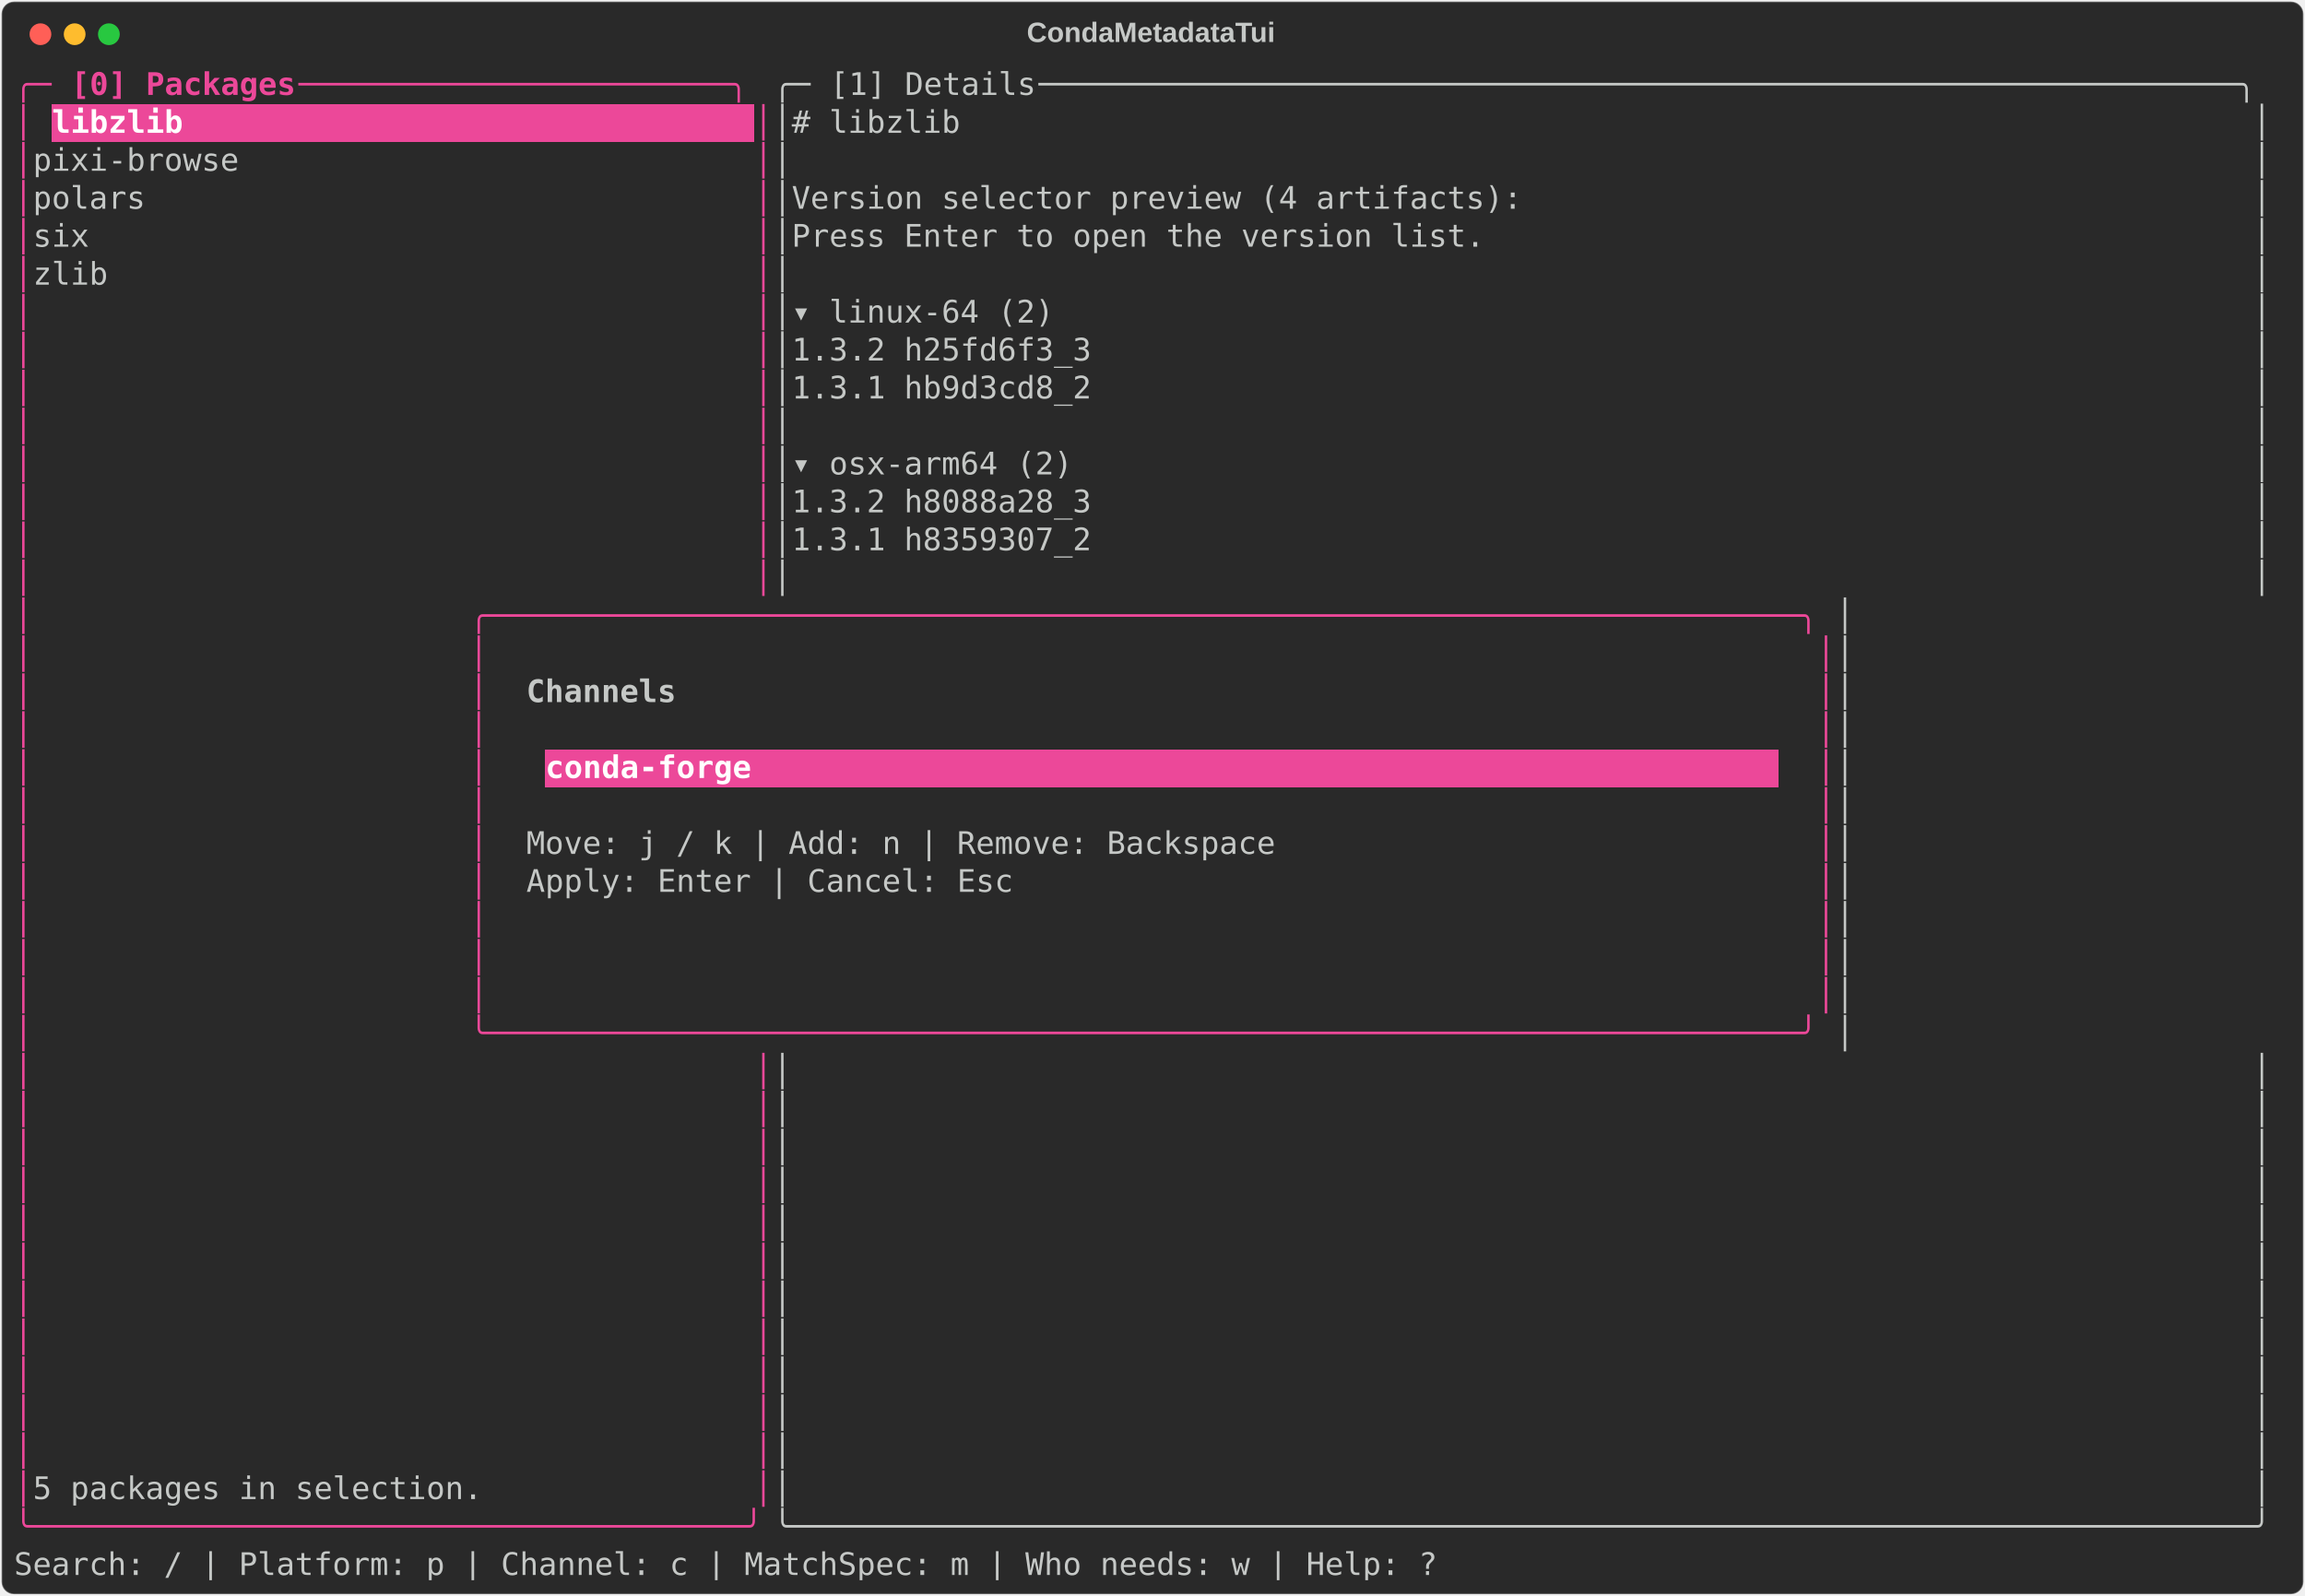
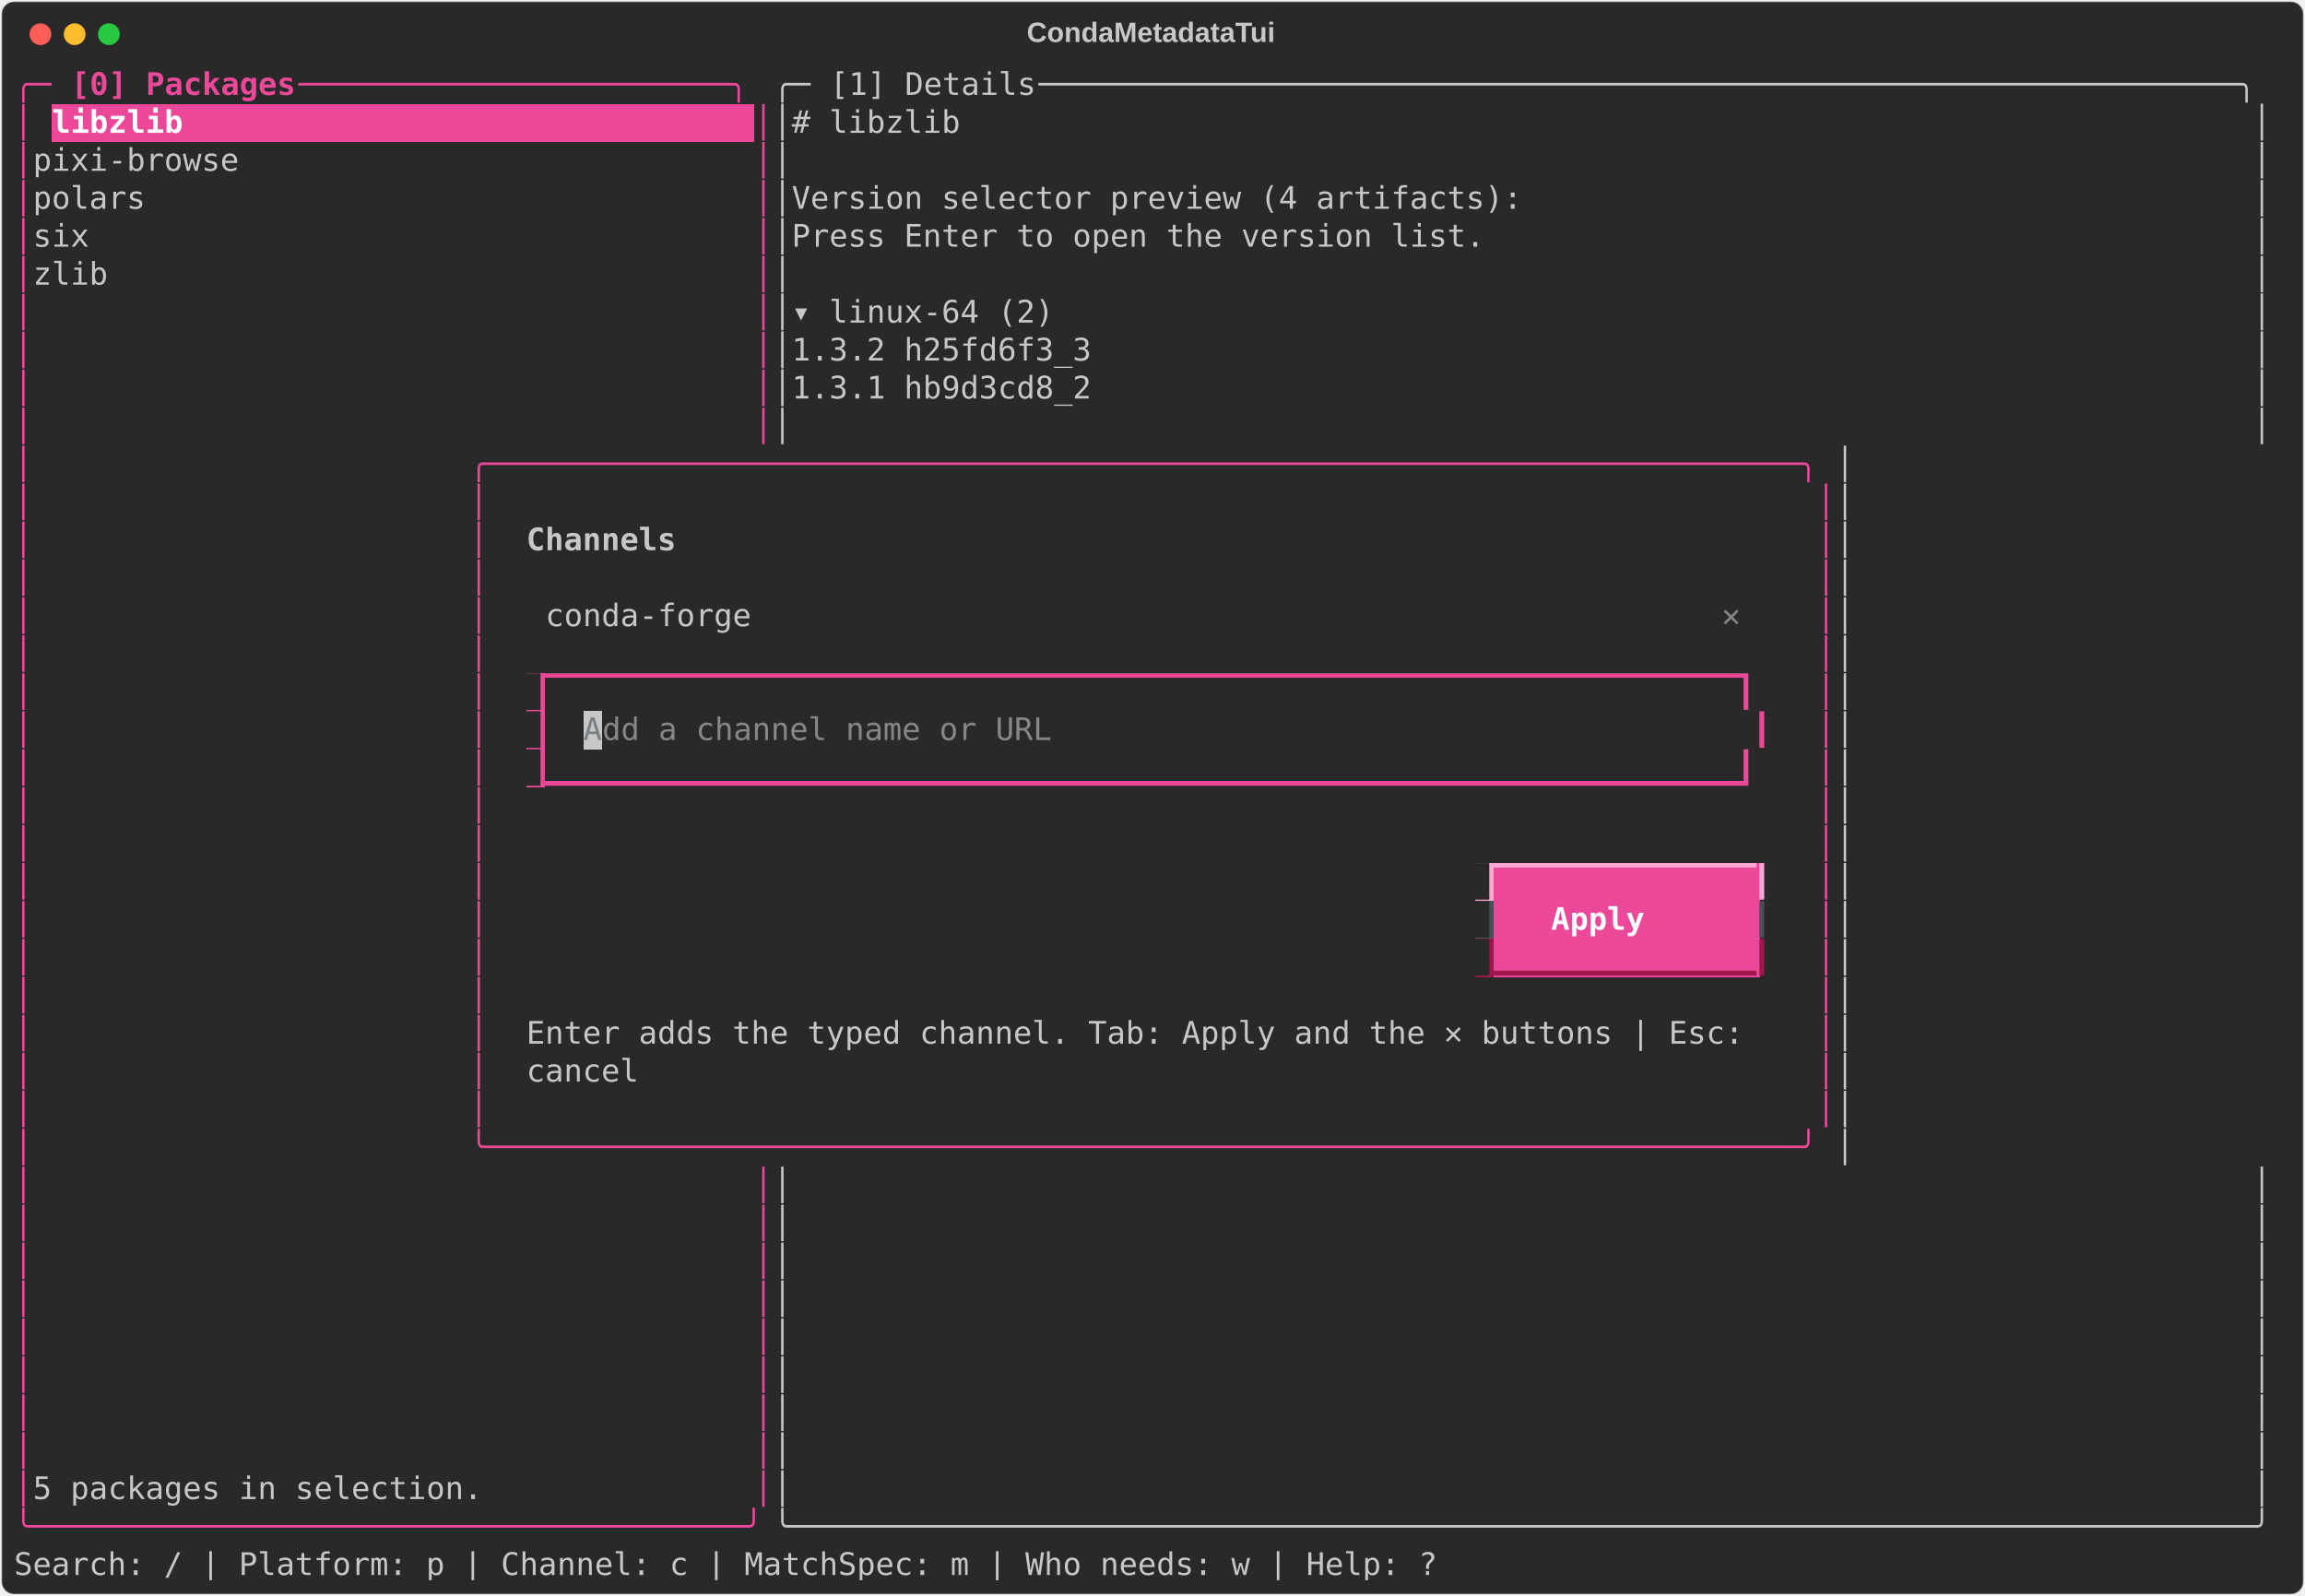
<svg xmlns="http://www.w3.org/2000/svg" class="rich-terminal" viewBox="0 0 1482 1026.0">
  <style>

    @font-face {
        font-family: "Fira Code";
        src: local("FiraCode-Regular"),
                url("https://cdnjs.cloudflare.com/ajax/libs/firacode/6.2.0/woff2/FiraCode-Regular.woff2") format("woff2"),
                url("https://cdnjs.cloudflare.com/ajax/libs/firacode/6.2.0/woff/FiraCode-Regular.woff") format("woff");
        font-style: normal;
        font-weight: 400;
    }
    @font-face {
        font-family: "Fira Code";
        src: local("FiraCode-Bold"),
                url("https://cdnjs.cloudflare.com/ajax/libs/firacode/6.2.0/woff2/FiraCode-Bold.woff2") format("woff2"),
                url("https://cdnjs.cloudflare.com/ajax/libs/firacode/6.2.0/woff/FiraCode-Bold.woff") format("woff");
        font-style: bold;
        font-weight: 700;
    }

    .terminal-matrix {
        font-family: Fira Code, monospace;
        font-size: 20px;
        line-height: 24.4px;
        font-variant-east-asian: full-width;
    }

    .terminal-title {
        font-size: 18px;
        font-weight: bold;
        font-family: arial;
    }

    .terminal-r1 { fill: #ec4899 }
.terminal-r2 { fill: #ec4899;font-weight: bold }
.terminal-r3 { fill: #c5c8c6 }
.terminal-r4 { fill: #ffffff;font-weight: bold }
.terminal-r5 { fill: #c5c8c6;font-weight: bold }
- .terminal-r6 { fill: #cc555a }
+ .terminal-r6 { fill: #868887;font-weight: bold }
+ .terminal-r7 { fill: #292929 }
+ .terminal-r8 { fill: #7b7e82 }
+ .terminal-r9 { fill: #868887 }
+ .terminal-r10 { fill: #cc555a }
+ .terminal-r11 { fill: #f9a8d4 }
+ .terminal-r12 { fill: #4b4e55 }
+ .terminal-r13 { fill: #9d174d }
    </style>
  <defs>
    <clipPath id="terminal-clip-terminal">
      <rect x="0" y="0" width="1463.0" height="975.0" />
    </clipPath>
    <clipPath id="terminal-line-0">
      <rect x="0" y="1.5" width="1464" height="24.65" />
    </clipPath>
    <clipPath id="terminal-line-1">
      <rect x="0" y="25.9" width="1464" height="24.65" />
    </clipPath>
    <clipPath id="terminal-line-2">
      <rect x="0" y="50.3" width="1464" height="24.65" />
    </clipPath>
    <clipPath id="terminal-line-3">
      <rect x="0" y="74.7" width="1464" height="24.65" />
    </clipPath>
    <clipPath id="terminal-line-4">
      <rect x="0" y="99.1" width="1464" height="24.65" />
    </clipPath>
    <clipPath id="terminal-line-5">
      <rect x="0" y="123.5" width="1464" height="24.65" />
    </clipPath>
    <clipPath id="terminal-line-6">
      <rect x="0" y="147.9" width="1464" height="24.65" />
    </clipPath>
    <clipPath id="terminal-line-7">
      <rect x="0" y="172.3" width="1464" height="24.65" />
    </clipPath>
    <clipPath id="terminal-line-8">
      <rect x="0" y="196.7" width="1464" height="24.65" />
    </clipPath>
    <clipPath id="terminal-line-9">
      <rect x="0" y="221.1" width="1464" height="24.65" />
    </clipPath>
    <clipPath id="terminal-line-10">
      <rect x="0" y="245.5" width="1464" height="24.65" />
    </clipPath>
    <clipPath id="terminal-line-11">
      <rect x="0" y="269.9" width="1464" height="24.65" />
    </clipPath>
    <clipPath id="terminal-line-12">
      <rect x="0" y="294.3" width="1464" height="24.65" />
    </clipPath>
    <clipPath id="terminal-line-13">
      <rect x="0" y="318.7" width="1464" height="24.65" />
    </clipPath>
    <clipPath id="terminal-line-14">
      <rect x="0" y="343.1" width="1464" height="24.65" />
    </clipPath>
    <clipPath id="terminal-line-15">
      <rect x="0" y="367.5" width="1464" height="24.65" />
    </clipPath>
    <clipPath id="terminal-line-16">
      <rect x="0" y="391.9" width="1464" height="24.65" />
    </clipPath>
    <clipPath id="terminal-line-17">
      <rect x="0" y="416.3" width="1464" height="24.65" />
    </clipPath>
    <clipPath id="terminal-line-18">
      <rect x="0" y="440.7" width="1464" height="24.65" />
    </clipPath>
    <clipPath id="terminal-line-19">
      <rect x="0" y="465.1" width="1464" height="24.65" />
    </clipPath>
    <clipPath id="terminal-line-20">
      <rect x="0" y="489.5" width="1464" height="24.65" />
    </clipPath>
    <clipPath id="terminal-line-21">
      <rect x="0" y="513.9" width="1464" height="24.65" />
    </clipPath>
    <clipPath id="terminal-line-22">
      <rect x="0" y="538.3" width="1464" height="24.65" />
    </clipPath>
    <clipPath id="terminal-line-23">
      <rect x="0" y="562.7" width="1464" height="24.65" />
    </clipPath>
    <clipPath id="terminal-line-24">
      <rect x="0" y="587.1" width="1464" height="24.65" />
    </clipPath>
    <clipPath id="terminal-line-25">
      <rect x="0" y="611.5" width="1464" height="24.65" />
    </clipPath>
    <clipPath id="terminal-line-26">
      <rect x="0" y="635.9" width="1464" height="24.65" />
    </clipPath>
    <clipPath id="terminal-line-27">
      <rect x="0" y="660.3" width="1464" height="24.65" />
    </clipPath>
    <clipPath id="terminal-line-28">
      <rect x="0" y="684.7" width="1464" height="24.65" />
    </clipPath>
    <clipPath id="terminal-line-29">
      <rect x="0" y="709.1" width="1464" height="24.65" />
    </clipPath>
    <clipPath id="terminal-line-30">
      <rect x="0" y="733.5" width="1464" height="24.65" />
    </clipPath>
    <clipPath id="terminal-line-31">
      <rect x="0" y="757.9" width="1464" height="24.65" />
    </clipPath>
    <clipPath id="terminal-line-32">
      <rect x="0" y="782.3" width="1464" height="24.65" />
    </clipPath>
    <clipPath id="terminal-line-33">
      <rect x="0" y="806.7" width="1464" height="24.65" />
    </clipPath>
    <clipPath id="terminal-line-34">
      <rect x="0" y="831.1" width="1464" height="24.65" />
    </clipPath>
    <clipPath id="terminal-line-35">
      <rect x="0" y="855.5" width="1464" height="24.65" />
    </clipPath>
    <clipPath id="terminal-line-36">
      <rect x="0" y="879.9" width="1464" height="24.65" />
    </clipPath>
    <clipPath id="terminal-line-37">
      <rect x="0" y="904.3" width="1464" height="24.65" />
    </clipPath>
    <clipPath id="terminal-line-38">
      <rect x="0" y="928.7" width="1464" height="24.65" />
    </clipPath>
  </defs>
  <rect fill="#292929" stroke="rgba(255,255,255,0.35)" stroke-width="1" x="1" y="1" width="1480" height="1024" rx="8" />
  <text class="terminal-title" fill="#c5c8c6" text-anchor="middle" x="740" y="27">CondaMetadataTui</text>
  <g transform="translate(26,22)">
    <circle cx="0" cy="0" r="7" fill="#ff5f57" />
    <circle cx="22" cy="0" r="7" fill="#febc2e" />
    <circle cx="44" cy="0" r="7" fill="#28c840" />
  </g>
  <g transform="translate(9, 41)" clip-path="url(#terminal-clip-terminal)">
    <rect fill="#ec4899" x="24.4" y="25.9" width="451.4" height="24.65" shape-rendering="crispEdges" />
-     <rect fill="#ec4899" x="341.6" y="440.7" width="134.2" height="24.65" shape-rendering="crispEdges" />
-     <rect fill="#ec4899" x="475.8" y="440.7" width="658.8" height="24.65" shape-rendering="crispEdges" />
+     <rect fill="#ec4899" x="329.4" y="391.9" width="12.2" height="24.65" shape-rendering="crispEdges" />
+     <rect fill="#ec4899" x="329.4" y="416.3" width="12.2" height="24.65" shape-rendering="crispEdges" />
+     <rect fill="#c5c8c6" x="366" y="416.3" width="12.2" height="24.65" shape-rendering="crispEdges" />
+     <rect fill="#ec4899" x="329.4" y="440.7" width="12.2" height="24.65" shape-rendering="crispEdges" />
+     <rect fill="#f9a8d4" x="939.4" y="513.9" width="12.2" height="24.65" shape-rendering="crispEdges" />
+     <rect fill="#ec4899" x="951.6" y="513.9" width="170.8" height="24.65" shape-rendering="crispEdges" />
+     <rect fill="#4b4e55" x="939.4" y="538.3" width="12.2" height="24.65" shape-rendering="crispEdges" />
+     <rect fill="#ec4899" x="951.6" y="538.3" width="36.6" height="24.65" shape-rendering="crispEdges" />
+     <rect fill="#ec4899" x="988.2" y="538.3" width="85.4" height="24.65" shape-rendering="crispEdges" />
+     <rect fill="#ec4899" x="1073.6" y="538.3" width="48.8" height="24.65" shape-rendering="crispEdges" />
+     <rect fill="#9d174d" x="939.4" y="562.7" width="12.2" height="24.65" shape-rendering="crispEdges" />
+     <rect fill="#ec4899" x="951.6" y="562.7" width="170.8" height="24.65" shape-rendering="crispEdges" />
    <g class="terminal-matrix">
      <text class="terminal-r1" x="0" y="20" textLength="36.6" clip-path="url(#terminal-line-0)">╭─ </text>
      <text class="terminal-r2" x="36.6" y="20" textLength="146.4" clip-path="url(#terminal-line-0)">[0] Packages</text>
      <text class="terminal-r1" x="183" y="20" textLength="305" clip-path="url(#terminal-line-0)"> ───────────────────────╮</text>
      <text class="terminal-r3" x="488" y="20" textLength="36.6" clip-path="url(#terminal-line-0)">╭─ </text>
      <text class="terminal-r3" x="524.6" y="20" textLength="134.2" clip-path="url(#terminal-line-0)">[1] Details</text>
      <text class="terminal-r3" x="658.8" y="20" textLength="805.2" clip-path="url(#terminal-line-0)"> ────────────────────────────────────────────────────────────────╮</text>
      <text class="terminal-r3" x="1464" y="20" textLength="12.2" clip-path="url(#terminal-line-0)">
</text>
      <text class="terminal-r1" x="0" y="44.4" textLength="12.2" clip-path="url(#terminal-line-1)">│</text>
      <text class="terminal-r4" x="24.4" y="44.4" textLength="451.4" clip-path="url(#terminal-line-1)">libzlib                              </text>
      <text class="terminal-r1" x="475.8" y="44.4" textLength="12.2" clip-path="url(#terminal-line-1)">│</text>
      <text class="terminal-r3" x="488" y="44.4" textLength="976" clip-path="url(#terminal-line-1)">│# libzlib                                                                     │</text>
      <text class="terminal-r3" x="1464" y="44.4" textLength="12.2" clip-path="url(#terminal-line-1)">
</text>
      <text class="terminal-r1" x="0" y="68.8" textLength="12.2" clip-path="url(#terminal-line-2)">│</text>
      <text class="terminal-r3" x="12.2" y="68.8" textLength="463.6" clip-path="url(#terminal-line-2)"> pixi-browse                          </text>
      <text class="terminal-r1" x="475.8" y="68.8" textLength="12.2" clip-path="url(#terminal-line-2)">│</text>
      <text class="terminal-r3" x="488" y="68.8" textLength="976" clip-path="url(#terminal-line-2)">│                                                                              │</text>
      <text class="terminal-r3" x="1464" y="68.8" textLength="12.2" clip-path="url(#terminal-line-2)">
</text>
      <text class="terminal-r1" x="0" y="93.2" textLength="12.2" clip-path="url(#terminal-line-3)">│</text>
      <text class="terminal-r3" x="12.2" y="93.2" textLength="463.6" clip-path="url(#terminal-line-3)"> polars                               </text>
      <text class="terminal-r1" x="475.8" y="93.2" textLength="12.2" clip-path="url(#terminal-line-3)">│</text>
      <text class="terminal-r3" x="488" y="93.2" textLength="976" clip-path="url(#terminal-line-3)">│Version selector preview (4 artifacts):                                       │</text>
      <text class="terminal-r3" x="1464" y="93.2" textLength="12.2" clip-path="url(#terminal-line-3)">
</text>
      <text class="terminal-r1" x="0" y="117.6" textLength="12.2" clip-path="url(#terminal-line-4)">│</text>
      <text class="terminal-r3" x="12.2" y="117.6" textLength="463.6" clip-path="url(#terminal-line-4)"> six                                  </text>
      <text class="terminal-r1" x="475.8" y="117.6" textLength="12.2" clip-path="url(#terminal-line-4)">│</text>
      <text class="terminal-r3" x="488" y="117.6" textLength="976" clip-path="url(#terminal-line-4)">│Press Enter to open the version list.                                         │</text>
      <text class="terminal-r3" x="1464" y="117.6" textLength="12.2" clip-path="url(#terminal-line-4)">
</text>
      <text class="terminal-r1" x="0" y="142" textLength="12.2" clip-path="url(#terminal-line-5)">│</text>
      <text class="terminal-r3" x="12.2" y="142" textLength="463.6" clip-path="url(#terminal-line-5)"> zlib                                 </text>
      <text class="terminal-r1" x="475.8" y="142" textLength="12.2" clip-path="url(#terminal-line-5)">│</text>
      <text class="terminal-r3" x="488" y="142" textLength="976" clip-path="url(#terminal-line-5)">│                                                                              │</text>
      <text class="terminal-r3" x="1464" y="142" textLength="12.2" clip-path="url(#terminal-line-5)">
</text>
      <text class="terminal-r1" x="0" y="166.4" textLength="12.2" clip-path="url(#terminal-line-6)">│</text>
      <text class="terminal-r1" x="475.8" y="166.4" textLength="12.2" clip-path="url(#terminal-line-6)">│</text>
      <text class="terminal-r3" x="488" y="166.4" textLength="976" clip-path="url(#terminal-line-6)">│▾ linux-64 (2)                                                                │</text>
      <text class="terminal-r3" x="1464" y="166.4" textLength="12.2" clip-path="url(#terminal-line-6)">
</text>
      <text class="terminal-r1" x="0" y="190.8" textLength="12.2" clip-path="url(#terminal-line-7)">│</text>
      <text class="terminal-r1" x="475.8" y="190.8" textLength="12.2" clip-path="url(#terminal-line-7)">│</text>
      <text class="terminal-r3" x="488" y="190.8" textLength="976" clip-path="url(#terminal-line-7)">│1.3.2 h25fd6f3_3                                                              │</text>
      <text class="terminal-r3" x="1464" y="190.8" textLength="12.2" clip-path="url(#terminal-line-7)">
</text>
      <text class="terminal-r1" x="0" y="215.2" textLength="12.2" clip-path="url(#terminal-line-8)">│</text>
      <text class="terminal-r1" x="475.8" y="215.2" textLength="12.2" clip-path="url(#terminal-line-8)">│</text>
      <text class="terminal-r3" x="488" y="215.2" textLength="976" clip-path="url(#terminal-line-8)">│1.3.1 hb9d3cd8_2                                                              │</text>
      <text class="terminal-r3" x="1464" y="215.2" textLength="12.2" clip-path="url(#terminal-line-8)">
</text>
      <text class="terminal-r1" x="0" y="239.6" textLength="12.2" clip-path="url(#terminal-line-9)">│</text>
      <text class="terminal-r1" x="475.8" y="239.6" textLength="12.2" clip-path="url(#terminal-line-9)">│</text>
      <text class="terminal-r3" x="488" y="239.6" textLength="976" clip-path="url(#terminal-line-9)">│                                                                              │</text>
      <text class="terminal-r3" x="1464" y="239.6" textLength="12.2" clip-path="url(#terminal-line-9)">
</text>
      <text class="terminal-r1" x="0" y="264" textLength="12.2" clip-path="url(#terminal-line-10)">│</text>
-       <text class="terminal-r1" x="475.8" y="264" textLength="12.2" clip-path="url(#terminal-line-10)">│</text>
-       <text class="terminal-r3" x="488" y="264" textLength="976" clip-path="url(#terminal-line-10)">│▾ osx-arm64 (2)                                                               │</text>
+       <text class="terminal-r1" x="292.8" y="264" textLength="878.4" clip-path="url(#terminal-line-10)">╭──────────────────────────────────────────────────────────────────────╮</text>
+       <text class="terminal-r3" x="1171.2" y="264" textLength="292.8" clip-path="url(#terminal-line-10)">                       │</text>
      <text class="terminal-r3" x="1464" y="264" textLength="12.2" clip-path="url(#terminal-line-10)">
</text>
      <text class="terminal-r1" x="0" y="288.4" textLength="12.2" clip-path="url(#terminal-line-11)">│</text>
-       <text class="terminal-r1" x="475.8" y="288.4" textLength="12.2" clip-path="url(#terminal-line-11)">│</text>
-       <text class="terminal-r3" x="488" y="288.4" textLength="976" clip-path="url(#terminal-line-11)">│1.3.2 h8088a28_3                                                              │</text>
+       <text class="terminal-r1" x="292.8" y="288.4" textLength="12.2" clip-path="url(#terminal-line-11)">│</text>
+       <text class="terminal-r1" x="1159" y="288.4" textLength="12.2" clip-path="url(#terminal-line-11)">│</text>
+       <text class="terminal-r3" x="1171.2" y="288.4" textLength="292.8" clip-path="url(#terminal-line-11)">                       │</text>
      <text class="terminal-r3" x="1464" y="288.4" textLength="12.2" clip-path="url(#terminal-line-11)">
</text>
      <text class="terminal-r1" x="0" y="312.8" textLength="12.2" clip-path="url(#terminal-line-12)">│</text>
-       <text class="terminal-r1" x="475.8" y="312.8" textLength="12.2" clip-path="url(#terminal-line-12)">│</text>
-       <text class="terminal-r3" x="488" y="312.8" textLength="976" clip-path="url(#terminal-line-12)">│1.3.1 h8359307_2                                                              │</text>
+       <text class="terminal-r1" x="292.8" y="312.8" textLength="12.2" clip-path="url(#terminal-line-12)">│</text>
+       <text class="terminal-r5" x="329.4" y="312.8" textLength="97.6" clip-path="url(#terminal-line-12)">Channels</text>
+       <text class="terminal-r1" x="1159" y="312.8" textLength="12.2" clip-path="url(#terminal-line-12)">│</text>
+       <text class="terminal-r3" x="1171.2" y="312.8" textLength="292.8" clip-path="url(#terminal-line-12)">                       │</text>
      <text class="terminal-r3" x="1464" y="312.8" textLength="12.2" clip-path="url(#terminal-line-12)">
</text>
      <text class="terminal-r1" x="0" y="337.2" textLength="12.2" clip-path="url(#terminal-line-13)">│</text>
-       <text class="terminal-r1" x="475.8" y="337.2" textLength="12.2" clip-path="url(#terminal-line-13)">│</text>
-       <text class="terminal-r3" x="488" y="337.2" textLength="976" clip-path="url(#terminal-line-13)">│                                                                              │</text>
+       <text class="terminal-r1" x="292.8" y="337.2" textLength="12.2" clip-path="url(#terminal-line-13)">│</text>
+       <text class="terminal-r1" x="1159" y="337.2" textLength="12.2" clip-path="url(#terminal-line-13)">│</text>
+       <text class="terminal-r3" x="1171.2" y="337.2" textLength="292.8" clip-path="url(#terminal-line-13)">                       │</text>
      <text class="terminal-r3" x="1464" y="337.2" textLength="12.2" clip-path="url(#terminal-line-13)">
</text>
      <text class="terminal-r1" x="0" y="361.6" textLength="12.2" clip-path="url(#terminal-line-14)">│</text>
-       <text class="terminal-r1" x="292.8" y="361.6" textLength="878.4" clip-path="url(#terminal-line-14)">╭──────────────────────────────────────────────────────────────────────╮</text>
+       <text class="terminal-r1" x="292.8" y="361.6" textLength="12.2" clip-path="url(#terminal-line-14)">│</text>
+       <text class="terminal-r3" x="341.6" y="361.6" textLength="134.2" clip-path="url(#terminal-line-14)">conda-forge</text>
+       <text class="terminal-r6" x="1098" y="361.6" textLength="36.6" clip-path="url(#terminal-line-14)"> ✕ </text>
+       <text class="terminal-r1" x="1159" y="361.6" textLength="12.2" clip-path="url(#terminal-line-14)">│</text>
      <text class="terminal-r3" x="1171.2" y="361.6" textLength="292.8" clip-path="url(#terminal-line-14)">                       │</text>
      <text class="terminal-r3" x="1464" y="361.6" textLength="12.2" clip-path="url(#terminal-line-14)">
</text>
      <text class="terminal-r1" x="0" y="386" textLength="12.2" clip-path="url(#terminal-line-15)">│</text>
      <text class="terminal-r1" x="292.8" y="386" textLength="12.2" clip-path="url(#terminal-line-15)">│</text>
      <text class="terminal-r1" x="1159" y="386" textLength="12.2" clip-path="url(#terminal-line-15)">│</text>
      <text class="terminal-r3" x="1171.2" y="386" textLength="292.8" clip-path="url(#terminal-line-15)">                       │</text>
      <text class="terminal-r3" x="1464" y="386" textLength="12.2" clip-path="url(#terminal-line-15)">
</text>
      <text class="terminal-r1" x="0" y="410.4" textLength="12.2" clip-path="url(#terminal-line-16)">│</text>
      <text class="terminal-r1" x="292.8" y="410.4" textLength="12.2" clip-path="url(#terminal-line-16)">│</text>
-       <text class="terminal-r5" x="329.4" y="410.4" textLength="97.6" clip-path="url(#terminal-line-16)">Channels</text>
+       <text class="terminal-r7" x="329.4" y="410.4" textLength="12.2" clip-path="url(#terminal-line-16)">▊</text>
+       <text class="terminal-r1" x="341.6" y="410.4" textLength="793" clip-path="url(#terminal-line-16)">▔▔▔▔▔▔▔▔▔▔▔▔▔▔▔▔▔▔▔▔▔▔▔▔▔▔▔▔▔▔▔▔▔▔▔▔▔▔▔▔▔▔▔▔▔▔▔▔▔▔▔▔▔▔▔▔▔▔▔▔▔▔▔▔▎</text>
      <text class="terminal-r1" x="1159" y="410.4" textLength="12.2" clip-path="url(#terminal-line-16)">│</text>
      <text class="terminal-r3" x="1171.2" y="410.4" textLength="292.8" clip-path="url(#terminal-line-16)">                       │</text>
      <text class="terminal-r3" x="1464" y="410.4" textLength="12.2" clip-path="url(#terminal-line-16)">
</text>
      <text class="terminal-r1" x="0" y="434.8" textLength="12.2" clip-path="url(#terminal-line-17)">│</text>
      <text class="terminal-r1" x="292.8" y="434.8" textLength="12.2" clip-path="url(#terminal-line-17)">│</text>
+       <text class="terminal-r7" x="329.4" y="434.8" textLength="12.2" clip-path="url(#terminal-line-17)">▊</text>
+       <text class="terminal-r8" x="366" y="434.8" textLength="12.2" clip-path="url(#terminal-line-17)">A</text>
+       <text class="terminal-r9" x="378.2" y="434.8" textLength="292.8" clip-path="url(#terminal-line-17)">dd a channel name or URL</text>
+       <text class="terminal-r1" x="1122.4" y="434.8" textLength="12.2" clip-path="url(#terminal-line-17)">▎</text>
      <text class="terminal-r1" x="1159" y="434.8" textLength="12.2" clip-path="url(#terminal-line-17)">│</text>
      <text class="terminal-r3" x="1171.2" y="434.8" textLength="292.8" clip-path="url(#terminal-line-17)">                       │</text>
      <text class="terminal-r3" x="1464" y="434.8" textLength="12.2" clip-path="url(#terminal-line-17)">
</text>
      <text class="terminal-r1" x="0" y="459.2" textLength="12.2" clip-path="url(#terminal-line-18)">│</text>
      <text class="terminal-r1" x="292.8" y="459.2" textLength="12.2" clip-path="url(#terminal-line-18)">│</text>
-       <text class="terminal-r4" x="341.6" y="459.2" textLength="134.2" clip-path="url(#terminal-line-18)">conda-forge</text>
+       <text class="terminal-r7" x="329.4" y="459.2" textLength="12.2" clip-path="url(#terminal-line-18)">▊</text>
+       <text class="terminal-r1" x="341.6" y="459.2" textLength="793" clip-path="url(#terminal-line-18)">▁▁▁▁▁▁▁▁▁▁▁▁▁▁▁▁▁▁▁▁▁▁▁▁▁▁▁▁▁▁▁▁▁▁▁▁▁▁▁▁▁▁▁▁▁▁▁▁▁▁▁▁▁▁▁▁▁▁▁▁▁▁▁▁▎</text>
      <text class="terminal-r1" x="1159" y="459.2" textLength="12.2" clip-path="url(#terminal-line-18)">│</text>
      <text class="terminal-r3" x="1171.2" y="459.2" textLength="292.8" clip-path="url(#terminal-line-18)">                       │</text>
      <text class="terminal-r3" x="1464" y="459.2" textLength="12.2" clip-path="url(#terminal-line-18)">
</text>
      <text class="terminal-r1" x="0" y="483.6" textLength="12.2" clip-path="url(#terminal-line-19)">│</text>
      <text class="terminal-r1" x="292.8" y="483.6" textLength="12.2" clip-path="url(#terminal-line-19)">│</text>
      <text class="terminal-r1" x="1159" y="483.6" textLength="12.2" clip-path="url(#terminal-line-19)">│</text>
      <text class="terminal-r3" x="1171.2" y="483.6" textLength="292.8" clip-path="url(#terminal-line-19)">                       │</text>
      <text class="terminal-r3" x="1464" y="483.6" textLength="12.2" clip-path="url(#terminal-line-19)">
</text>
      <text class="terminal-r1" x="0" y="508" textLength="12.2" clip-path="url(#terminal-line-20)">│</text>
      <text class="terminal-r1" x="292.8" y="508" textLength="12.2" clip-path="url(#terminal-line-20)">│</text>
-       <text class="terminal-r3" x="329.4" y="508" textLength="488" clip-path="url(#terminal-line-20)">Move: j / k | Add: n | Remove: Backspace</text>
      <text class="terminal-r1" x="1159" y="508" textLength="12.2" clip-path="url(#terminal-line-20)">│</text>
      <text class="terminal-r3" x="1171.2" y="508" textLength="292.8" clip-path="url(#terminal-line-20)">                       │</text>
      <text class="terminal-r3" x="1464" y="508" textLength="12.2" clip-path="url(#terminal-line-20)">
</text>
      <text class="terminal-r1" x="0" y="532.4" textLength="12.2" clip-path="url(#terminal-line-21)">│</text>
      <text class="terminal-r1" x="292.8" y="532.4" textLength="12.2" clip-path="url(#terminal-line-21)">│</text>
-       <text class="terminal-r3" x="329.4" y="532.4" textLength="317.2" clip-path="url(#terminal-line-21)">Apply: Enter | Cancel: Esc</text>
+       <text class="terminal-r7" x="939.4" y="532.4" textLength="12.2" clip-path="url(#terminal-line-21)">▊</text>
+       <text class="terminal-r11" x="951.6" y="532.4" textLength="170.8" clip-path="url(#terminal-line-21)">▔▔▔▔▔▔▔▔▔▔▔▔▔▔</text>
+       <text class="terminal-r11" x="1122.4" y="532.4" textLength="12.2" clip-path="url(#terminal-line-21)">▎</text>
      <text class="terminal-r1" x="1159" y="532.4" textLength="12.2" clip-path="url(#terminal-line-21)">│</text>
      <text class="terminal-r3" x="1171.2" y="532.4" textLength="292.8" clip-path="url(#terminal-line-21)">                       │</text>
      <text class="terminal-r3" x="1464" y="532.4" textLength="12.2" clip-path="url(#terminal-line-21)">
</text>
      <text class="terminal-r1" x="0" y="556.8" textLength="12.2" clip-path="url(#terminal-line-22)">│</text>
      <text class="terminal-r1" x="292.8" y="556.8" textLength="12.2" clip-path="url(#terminal-line-22)">│</text>
+       <text class="terminal-r7" x="939.4" y="556.8" textLength="12.2" clip-path="url(#terminal-line-22)">▊</text>
+       <text class="terminal-r4" x="988.2" y="556.8" textLength="85.4" clip-path="url(#terminal-line-22)"> Apply </text>
+       <text class="terminal-r12" x="1122.4" y="556.8" textLength="12.2" clip-path="url(#terminal-line-22)">▎</text>
      <text class="terminal-r1" x="1159" y="556.8" textLength="12.2" clip-path="url(#terminal-line-22)">│</text>
      <text class="terminal-r3" x="1171.2" y="556.8" textLength="292.8" clip-path="url(#terminal-line-22)">                       │</text>
      <text class="terminal-r3" x="1464" y="556.8" textLength="12.2" clip-path="url(#terminal-line-22)">
</text>
      <text class="terminal-r1" x="0" y="581.2" textLength="12.2" clip-path="url(#terminal-line-23)">│</text>
      <text class="terminal-r1" x="292.8" y="581.2" textLength="12.2" clip-path="url(#terminal-line-23)">│</text>
+       <text class="terminal-r7" x="939.4" y="581.2" textLength="12.2" clip-path="url(#terminal-line-23)">▊</text>
+       <text class="terminal-r13" x="951.6" y="581.2" textLength="170.8" clip-path="url(#terminal-line-23)">▁▁▁▁▁▁▁▁▁▁▁▁▁▁</text>
+       <text class="terminal-r13" x="1122.4" y="581.2" textLength="12.2" clip-path="url(#terminal-line-23)">▎</text>
      <text class="terminal-r1" x="1159" y="581.2" textLength="12.2" clip-path="url(#terminal-line-23)">│</text>
      <text class="terminal-r3" x="1171.2" y="581.2" textLength="292.8" clip-path="url(#terminal-line-23)">                       │</text>
      <text class="terminal-r3" x="1464" y="581.2" textLength="12.2" clip-path="url(#terminal-line-23)">
</text>
      <text class="terminal-r1" x="0" y="605.6" textLength="12.2" clip-path="url(#terminal-line-24)">│</text>
      <text class="terminal-r1" x="292.8" y="605.6" textLength="12.2" clip-path="url(#terminal-line-24)">│</text>
      <text class="terminal-r1" x="1159" y="605.6" textLength="12.2" clip-path="url(#terminal-line-24)">│</text>
      <text class="terminal-r3" x="1171.2" y="605.6" textLength="292.8" clip-path="url(#terminal-line-24)">                       │</text>
      <text class="terminal-r3" x="1464" y="605.6" textLength="12.2" clip-path="url(#terminal-line-24)">
</text>
      <text class="terminal-r1" x="0" y="630" textLength="12.2" clip-path="url(#terminal-line-25)">│</text>
-       <text class="terminal-r1" x="292.8" y="630" textLength="878.4" clip-path="url(#terminal-line-25)">╰──────────────────────────────────────────────────────────────────────╯</text>
+       <text class="terminal-r1" x="292.8" y="630" textLength="12.2" clip-path="url(#terminal-line-25)">│</text>
+       <text class="terminal-r3" x="329.4" y="630" textLength="793" clip-path="url(#terminal-line-25)">Enter adds the typed channel. Tab: Apply and the ✕ buttons | Esc:</text>
+       <text class="terminal-r1" x="1159" y="630" textLength="12.2" clip-path="url(#terminal-line-25)">│</text>
      <text class="terminal-r3" x="1171.2" y="630" textLength="292.8" clip-path="url(#terminal-line-25)">                       │</text>
      <text class="terminal-r3" x="1464" y="630" textLength="12.2" clip-path="url(#terminal-line-25)">
</text>
      <text class="terminal-r1" x="0" y="654.4" textLength="12.2" clip-path="url(#terminal-line-26)">│</text>
-       <text class="terminal-r1" x="475.8" y="654.4" textLength="12.2" clip-path="url(#terminal-line-26)">│</text>
-       <text class="terminal-r3" x="488" y="654.4" textLength="976" clip-path="url(#terminal-line-26)">│                                                                              │</text>
+       <text class="terminal-r1" x="292.8" y="654.4" textLength="12.2" clip-path="url(#terminal-line-26)">│</text>
+       <text class="terminal-r3" x="329.4" y="654.4" textLength="73.2" clip-path="url(#terminal-line-26)">cancel</text>
+       <text class="terminal-r1" x="1159" y="654.4" textLength="12.2" clip-path="url(#terminal-line-26)">│</text>
+       <text class="terminal-r3" x="1171.2" y="654.4" textLength="292.8" clip-path="url(#terminal-line-26)">                       │</text>
      <text class="terminal-r3" x="1464" y="654.4" textLength="12.2" clip-path="url(#terminal-line-26)">
</text>
      <text class="terminal-r1" x="0" y="678.8" textLength="12.2" clip-path="url(#terminal-line-27)">│</text>
-       <text class="terminal-r1" x="475.8" y="678.8" textLength="12.2" clip-path="url(#terminal-line-27)">│</text>
-       <text class="terminal-r3" x="488" y="678.8" textLength="976" clip-path="url(#terminal-line-27)">│                                                                              │</text>
+       <text class="terminal-r1" x="292.8" y="678.8" textLength="12.2" clip-path="url(#terminal-line-27)">│</text>
+       <text class="terminal-r1" x="1159" y="678.8" textLength="12.2" clip-path="url(#terminal-line-27)">│</text>
+       <text class="terminal-r3" x="1171.2" y="678.8" textLength="292.8" clip-path="url(#terminal-line-27)">                       │</text>
      <text class="terminal-r3" x="1464" y="678.8" textLength="12.2" clip-path="url(#terminal-line-27)">
</text>
      <text class="terminal-r1" x="0" y="703.2" textLength="12.2" clip-path="url(#terminal-line-28)">│</text>
-       <text class="terminal-r1" x="475.8" y="703.2" textLength="12.2" clip-path="url(#terminal-line-28)">│</text>
-       <text class="terminal-r3" x="488" y="703.2" textLength="976" clip-path="url(#terminal-line-28)">│                                                                              │</text>
+       <text class="terminal-r1" x="292.8" y="703.2" textLength="878.4" clip-path="url(#terminal-line-28)">╰──────────────────────────────────────────────────────────────────────╯</text>
+       <text class="terminal-r3" x="1171.2" y="703.2" textLength="292.8" clip-path="url(#terminal-line-28)">                       │</text>
      <text class="terminal-r3" x="1464" y="703.2" textLength="12.2" clip-path="url(#terminal-line-28)">
</text>
      <text class="terminal-r1" x="0" y="727.6" textLength="12.2" clip-path="url(#terminal-line-29)">│</text>
      <text class="terminal-r1" x="475.8" y="727.6" textLength="12.2" clip-path="url(#terminal-line-29)">│</text>
      <text class="terminal-r3" x="488" y="727.6" textLength="976" clip-path="url(#terminal-line-29)">│                                                                              │</text>
      <text class="terminal-r3" x="1464" y="727.6" textLength="12.2" clip-path="url(#terminal-line-29)">
</text>
      <text class="terminal-r1" x="0" y="752" textLength="12.2" clip-path="url(#terminal-line-30)">│</text>
      <text class="terminal-r1" x="475.8" y="752" textLength="12.2" clip-path="url(#terminal-line-30)">│</text>
      <text class="terminal-r3" x="488" y="752" textLength="976" clip-path="url(#terminal-line-30)">│                                                                              │</text>
      <text class="terminal-r3" x="1464" y="752" textLength="12.2" clip-path="url(#terminal-line-30)">
</text>
      <text class="terminal-r1" x="0" y="776.4" textLength="12.2" clip-path="url(#terminal-line-31)">│</text>
      <text class="terminal-r1" x="475.8" y="776.4" textLength="12.2" clip-path="url(#terminal-line-31)">│</text>
      <text class="terminal-r3" x="488" y="776.4" textLength="976" clip-path="url(#terminal-line-31)">│                                                                              │</text>
      <text class="terminal-r3" x="1464" y="776.4" textLength="12.2" clip-path="url(#terminal-line-31)">
</text>
      <text class="terminal-r1" x="0" y="800.8" textLength="12.2" clip-path="url(#terminal-line-32)">│</text>
      <text class="terminal-r1" x="475.8" y="800.8" textLength="12.2" clip-path="url(#terminal-line-32)">│</text>
      <text class="terminal-r3" x="488" y="800.8" textLength="976" clip-path="url(#terminal-line-32)">│                                                                              │</text>
      <text class="terminal-r3" x="1464" y="800.8" textLength="12.2" clip-path="url(#terminal-line-32)">
</text>
      <text class="terminal-r1" x="0" y="825.2" textLength="12.2" clip-path="url(#terminal-line-33)">│</text>
      <text class="terminal-r1" x="475.8" y="825.2" textLength="12.2" clip-path="url(#terminal-line-33)">│</text>
      <text class="terminal-r3" x="488" y="825.2" textLength="976" clip-path="url(#terminal-line-33)">│                                                                              │</text>
      <text class="terminal-r3" x="1464" y="825.2" textLength="12.2" clip-path="url(#terminal-line-33)">
</text>
      <text class="terminal-r1" x="0" y="849.6" textLength="12.2" clip-path="url(#terminal-line-34)">│</text>
      <text class="terminal-r1" x="475.8" y="849.6" textLength="12.2" clip-path="url(#terminal-line-34)">│</text>
      <text class="terminal-r3" x="488" y="849.6" textLength="976" clip-path="url(#terminal-line-34)">│                                                                              │</text>
      <text class="terminal-r3" x="1464" y="849.6" textLength="12.2" clip-path="url(#terminal-line-34)">
</text>
      <text class="terminal-r1" x="0" y="874" textLength="12.2" clip-path="url(#terminal-line-35)">│</text>
      <text class="terminal-r1" x="475.8" y="874" textLength="12.2" clip-path="url(#terminal-line-35)">│</text>
      <text class="terminal-r3" x="488" y="874" textLength="976" clip-path="url(#terminal-line-35)">│                                                                              │</text>
      <text class="terminal-r3" x="1464" y="874" textLength="12.2" clip-path="url(#terminal-line-35)">
</text>
      <text class="terminal-r1" x="0" y="898.4" textLength="12.2" clip-path="url(#terminal-line-36)">│</text>
      <text class="terminal-r1" x="475.8" y="898.4" textLength="12.2" clip-path="url(#terminal-line-36)">│</text>
      <text class="terminal-r3" x="488" y="898.4" textLength="976" clip-path="url(#terminal-line-36)">│                                                                              │</text>
      <text class="terminal-r3" x="1464" y="898.4" textLength="12.2" clip-path="url(#terminal-line-36)">
</text>
      <text class="terminal-r1" x="0" y="922.8" textLength="12.2" clip-path="url(#terminal-line-37)">│</text>
      <text class="terminal-r3" x="12.2" y="922.8" textLength="463.6" clip-path="url(#terminal-line-37)">5 packages in selection.              </text>
      <text class="terminal-r1" x="475.8" y="922.8" textLength="12.2" clip-path="url(#terminal-line-37)">│</text>
      <text class="terminal-r3" x="488" y="922.8" textLength="976" clip-path="url(#terminal-line-37)">│                                                                              │</text>
      <text class="terminal-r3" x="1464" y="922.8" textLength="12.2" clip-path="url(#terminal-line-37)">
</text>
      <text class="terminal-r1" x="0" y="947.2" textLength="488" clip-path="url(#terminal-line-38)">╰──────────────────────────────────────╯</text>
      <text class="terminal-r3" x="488" y="947.2" textLength="976" clip-path="url(#terminal-line-38)">╰──────────────────────────────────────────────────────────────────────────────╯</text>
      <text class="terminal-r3" x="1464" y="947.2" textLength="12.2" clip-path="url(#terminal-line-38)">
</text>
      <text class="terminal-r3" x="0" y="971.6" textLength="1464" clip-path="url(#terminal-line-39)">Search: / | Platform: p | Channel: c | MatchSpec: m | Who needs: w | Help: ?                                            </text>
    </g>
  </g>
</svg>
